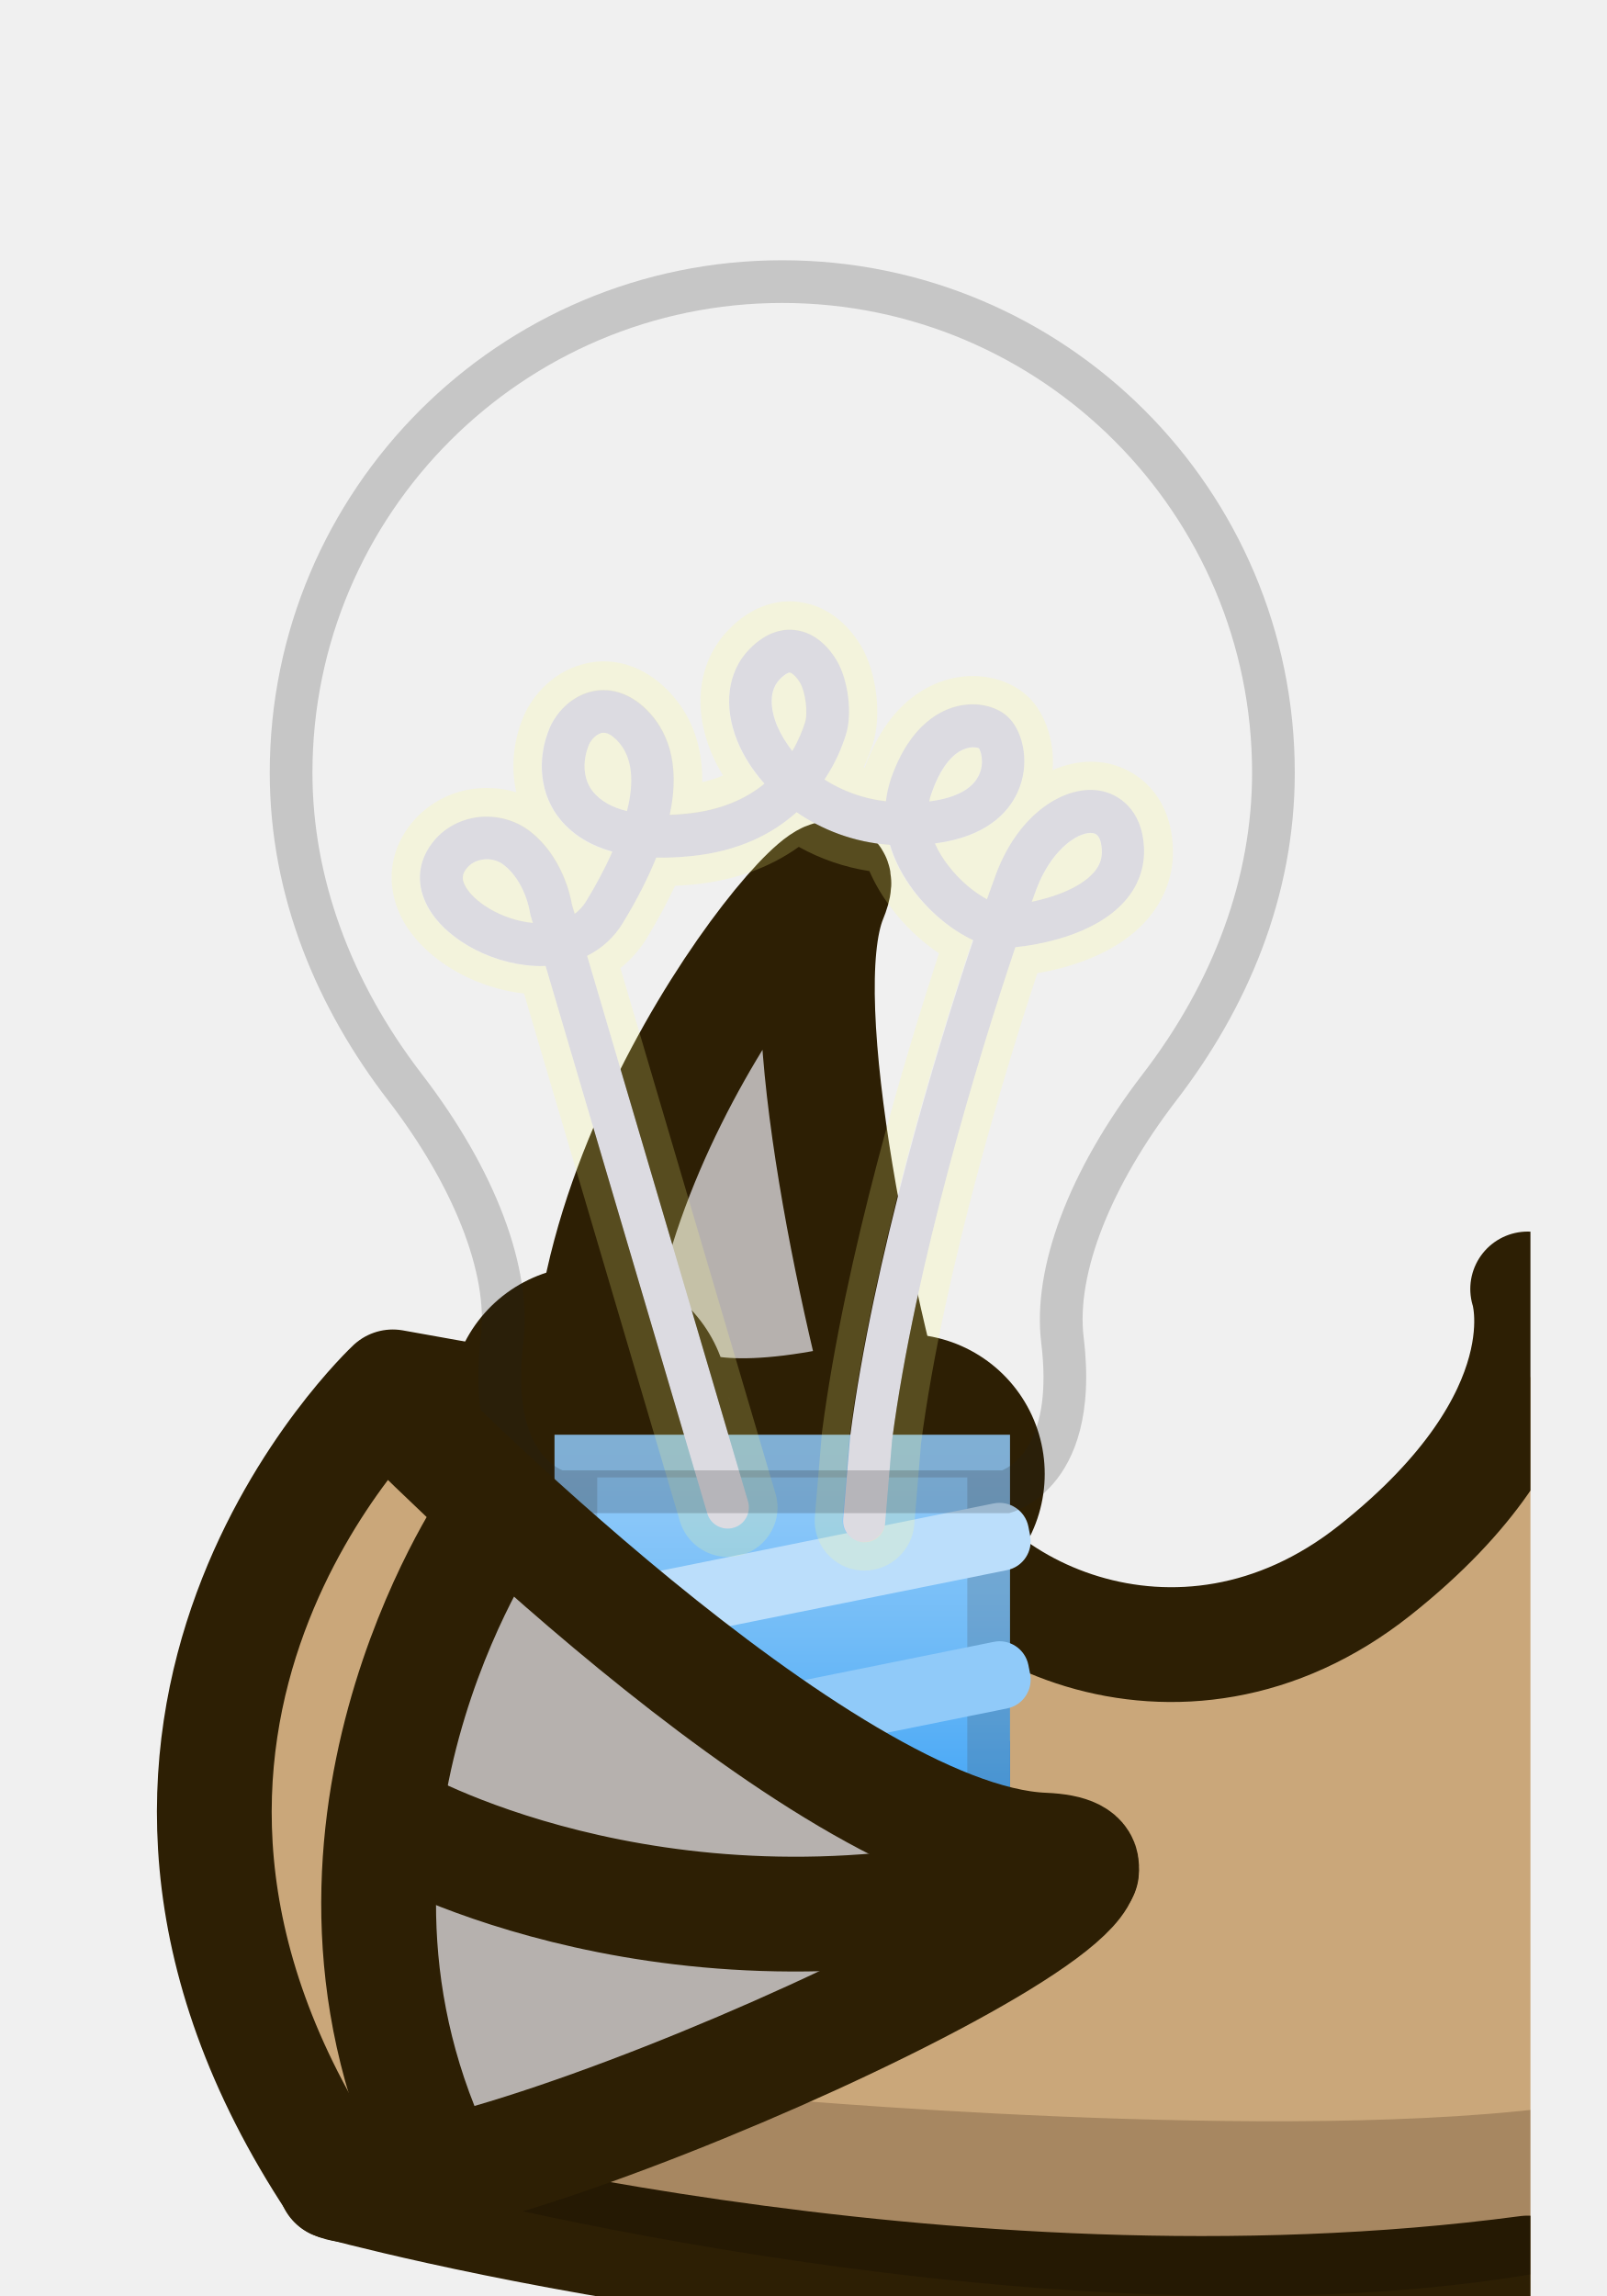
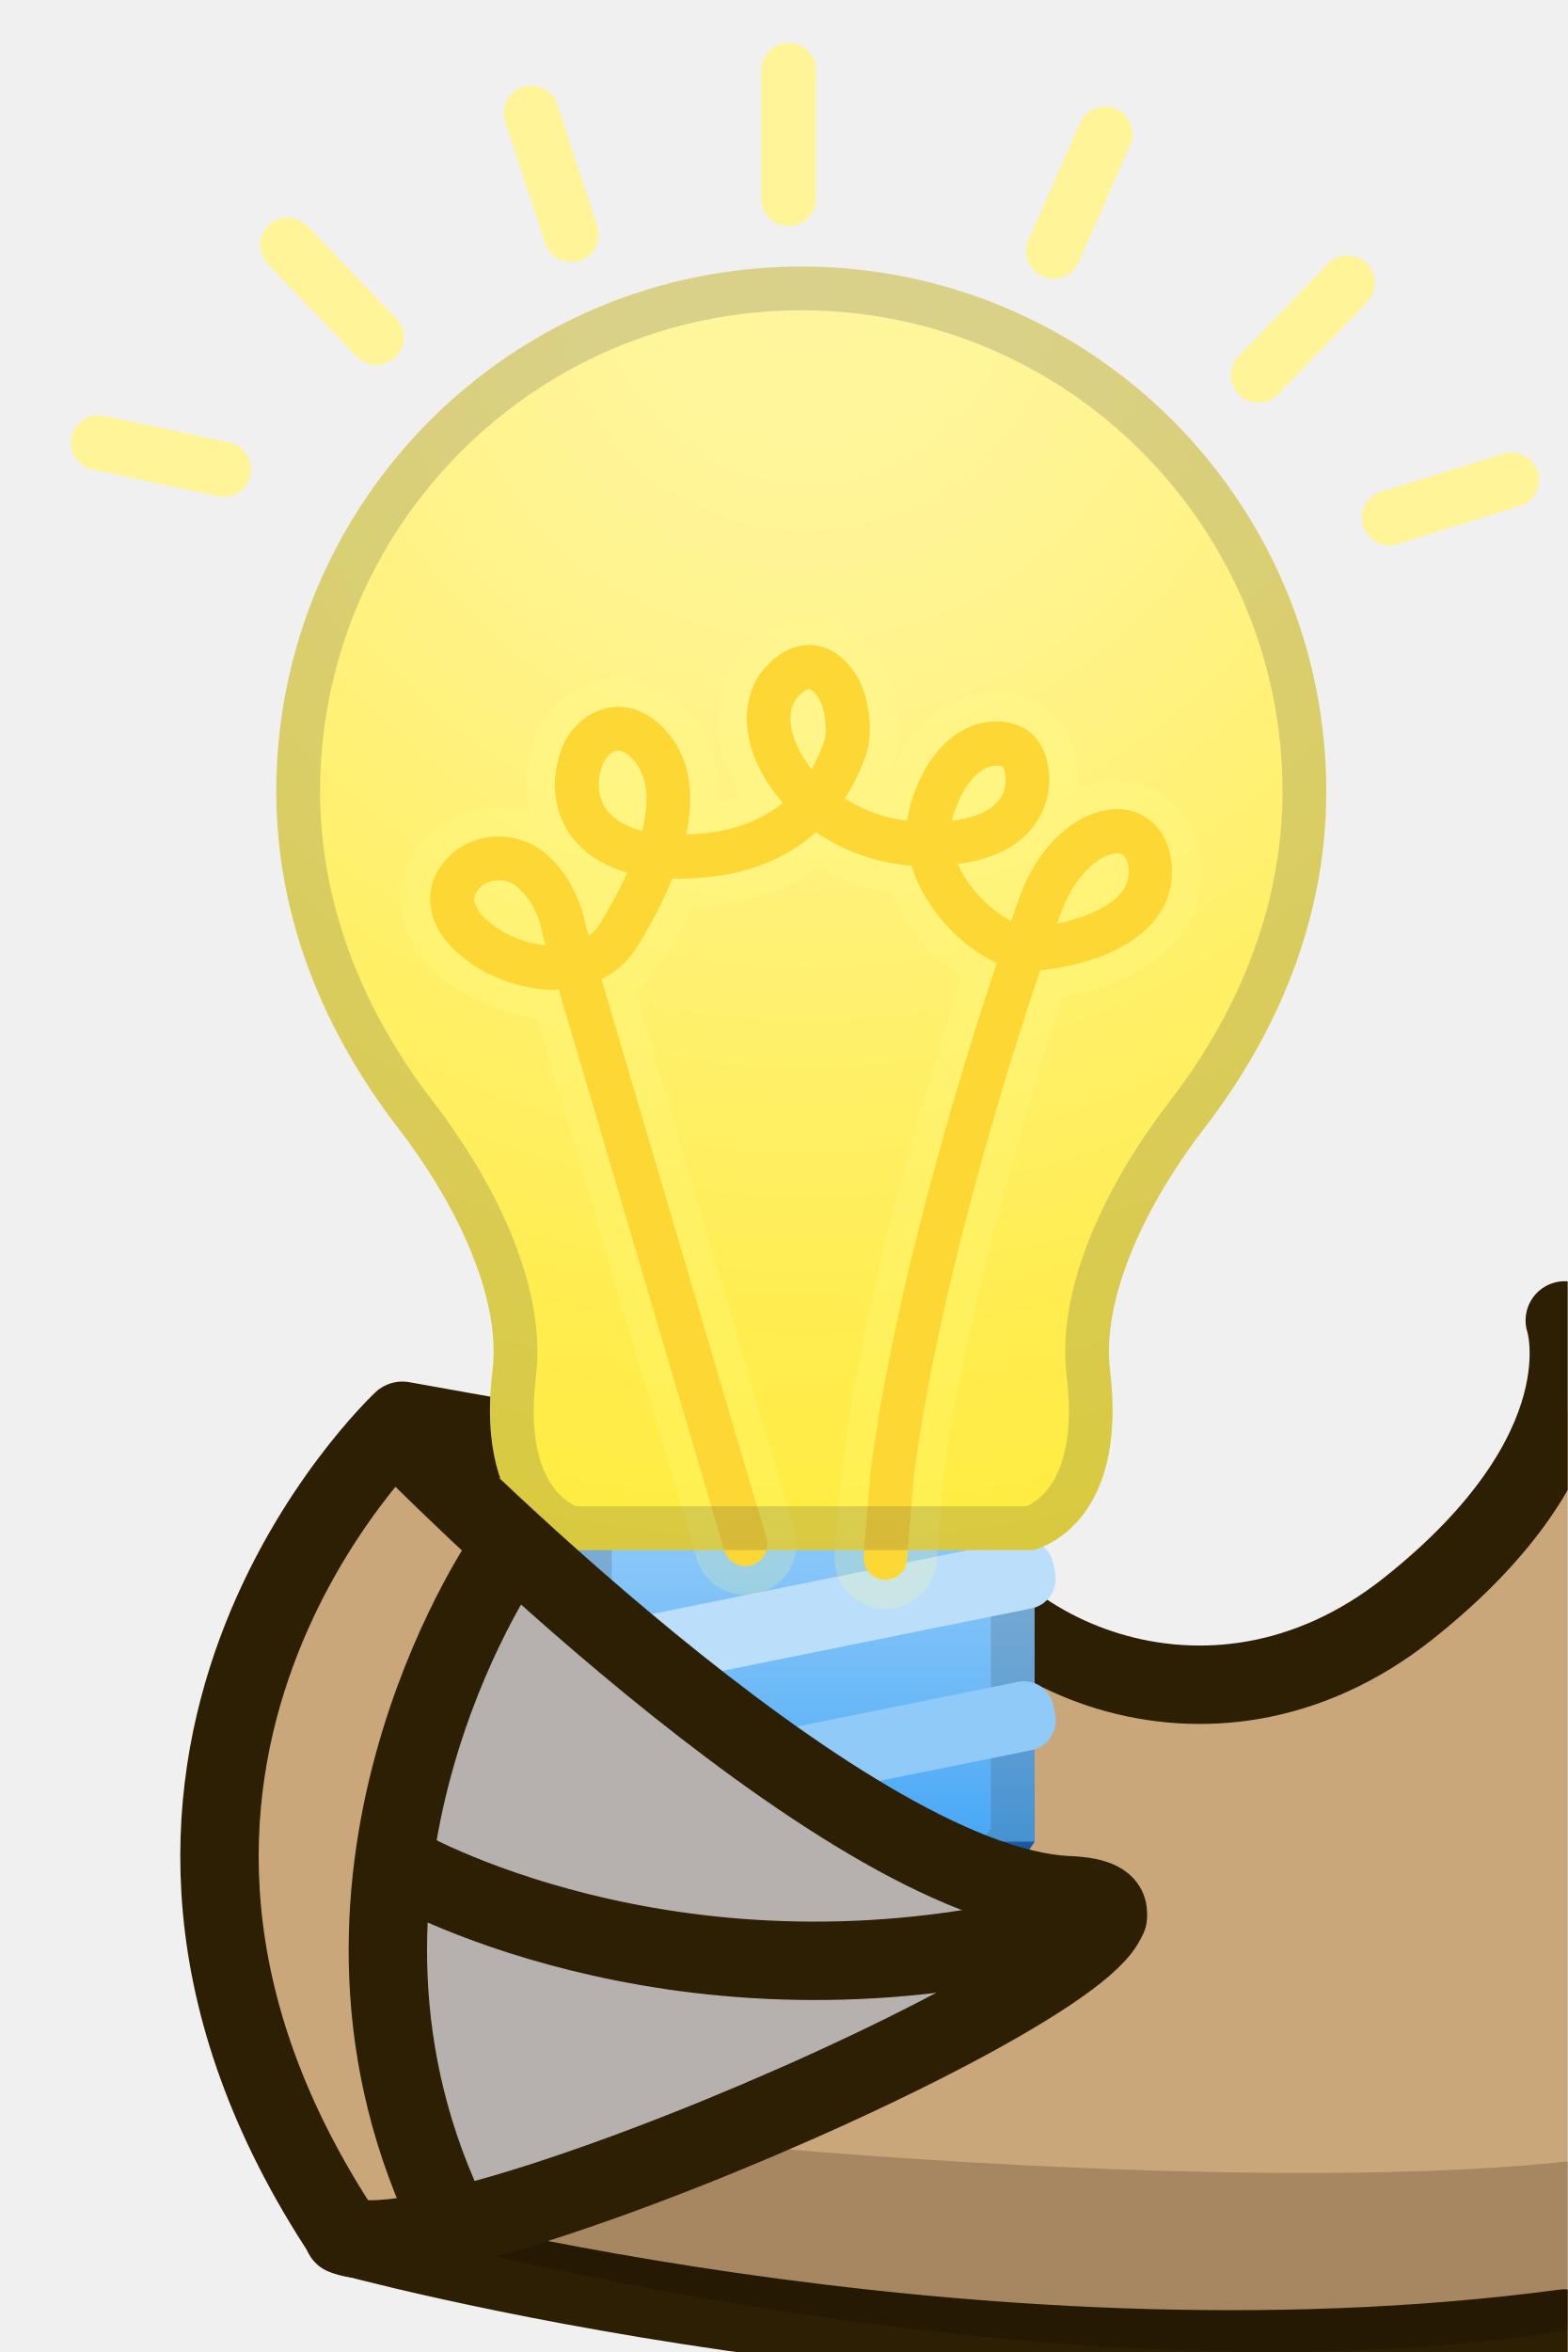
- <svg xmlns="http://www.w3.org/2000/svg" width="14" height="20" viewBox="0 0 14 20" fill="none">
-   <g clip-path="url(#clip0_96_1454)">
-     <path d="M13.38 11.067C13.38 11.067 13.779 12.245 12.181 13.509C11.195 14.289 9.114 15.369 7.823 12.648C6.421 13.494 5.137 12.389 5.137 12.389C5.137 12.389 3.788 12.245 3.437 12.245C1.265 14.129 1.757 17.422 2.92 19.007C6.631 20.212 11.697 20.515 12.181 19.933C17.364 21.249 15.131 11.589 15.131 11.589L13.38 11.067Z" fill="#CAA77A" />
-     <path d="M7.186 7.67C7.186 7.67 7.373 12.3 7.823 12.648C8.274 12.997 5.208 13.504 5.075 12.194C5.116 10.494 7.186 7.67 7.186 7.67Z" fill="#B6B1AE" />
-     <path d="M13.309 11.228C13.309 11.228 13.681 12.327 11.977 13.679C10.273 15.03 8.25 14.027 7.884 12.839C7.518 11.651 6.861 8.722 7.229 7.821C7.598 6.921 4.997 9.805 5.141 12.389L3.422 12.081C3.422 12.081 0.282 15.012 2.926 19.007C2.926 19.007 8.231 20.476 13.309 19.8" stroke="#2D1F04" stroke-linecap="round" stroke-linejoin="round" />
-     <path d="M5.135 12.245C5.135 12.245 5.135 13.548 7.883 12.839" stroke="#2D1F04" stroke-width="2.437" stroke-linecap="round" stroke-linejoin="round" />
+ <svg xmlns="http://www.w3.org/2000/svg" width="20" height="30" viewBox="0 0 20 30" fill="none">
+   <g clip-path="url(#clip0_96_1446)">
+     <path d="M20.069 16.6C20.069 16.6 20.668 18.367 18.272 20.263C16.793 21.433 13.672 23.053 11.735 18.972C9.631 20.241 7.706 18.583 7.706 18.583C7.706 18.583 5.681 18.367 5.155 18.367C1.898 21.193 2.636 26.132 4.379 28.51C9.947 30.318 17.546 30.773 18.272 29.9C26.046 31.873 22.696 17.383 22.696 17.383L20.069 16.6Z" fill="#CAA77A" />
+     <path d="M10.779 11.505C10.779 11.505 11.06 18.449 11.735 18.972C12.41 19.495 7.812 20.256 7.612 18.291C7.674 15.741 10.779 11.505 10.779 11.505Z" fill="#B6B1AE" />
+     <path d="M19.963 16.842C19.963 16.842 20.521 18.49 17.965 20.518C15.409 22.546 12.375 21.041 11.826 19.259C11.277 17.476 10.291 13.082 10.844 11.732C11.396 10.381 7.495 14.708 7.711 18.583L5.133 18.122C5.133 18.122 0.422 22.518 4.389 28.51C4.389 28.51 12.347 30.714 19.963 29.7" stroke="#2D1F04" stroke-linecap="round" stroke-linejoin="round" />
+     <path d="M7.702 18.367C7.702 18.367 7.702 20.323 11.824 19.259" stroke="#2D1F04" stroke-width="2.437" stroke-linecap="round" stroke-linejoin="round" />
    <g style="mix-blend-mode:multiply" opacity="0.23">
-       <path d="M6.58 18.267C6.58 18.267 11.241 18.695 13.706 18.332C15.125 18.123 13.396 19.399 13.458 19.791C9.227 20.54 3.6 19.037 3.6 19.037L6.58 18.267Z" fill="#3F2719" />
+       <path d="M9.87 27.4C9.87 27.4 16.861 28.042 20.559 27.498C22.687 27.185 20.093 29.098 20.186 29.686C13.841 30.81 5.4 28.556 5.4 28.556L9.87 27.4Z" fill="#3F2719" />
    </g>
-     <path d="M4.831 15.165V15.661L5.675 16.928C5.767 17.066 5.922 17.149 6.088 17.149H7.542C7.708 17.149 7.863 17.066 7.955 16.928L8.799 15.661V15.165H4.831Z" fill="url(#paint0_radial_96_1454)" />
-     <path d="M8.799 12.498H4.831V15.661H8.799V12.498Z" fill="url(#paint1_linear_96_1454)" />
+     <path d="M7.246 22.747V23.491L8.513 25.393C8.651 25.599 8.883 25.724 9.132 25.724H11.313C11.562 25.724 11.794 25.599 11.932 25.393L13.199 23.491V22.747H7.246Z" fill="url(#paint0_radial_96_1446)" />
+     <path d="M13.199 18.748H7.246V23.491H13.199V18.748Z" fill="url(#paint1_linear_96_1446)" />
    <g opacity="0.2">
-       <path d="M8.427 12.87V15.165V15.548L7.645 16.721C7.621 16.756 7.583 16.777 7.542 16.777H6.088C6.046 16.777 6.008 16.756 5.985 16.721L5.203 15.548V15.165V12.87H8.427ZM8.799 12.498H4.831V15.165V15.661L5.675 16.928C5.767 17.066 5.922 17.149 6.088 17.149H7.542C7.708 17.149 7.863 17.066 7.955 16.928L8.799 15.661V15.165V12.498Z" fill="#424242" />
+       <path d="M12.641 19.306V22.747V23.322L11.467 25.082C11.432 25.134 11.374 25.166 11.313 25.166H9.132C9.069 25.166 9.011 25.134 8.978 25.082L7.804 23.322V22.747V19.306H12.641ZM13.199 18.748H7.246V22.747V23.491L8.513 25.393C8.651 25.599 8.883 25.724 9.132 25.724H11.313C11.562 25.724 11.794 25.599 11.932 25.393L13.199 23.491V22.747V18.748Z" fill="#424242" />
    </g>
-     <path d="M8.773 13.677L4.944 14.45C4.806 14.479 4.669 14.388 4.641 14.249L4.626 14.173C4.598 14.035 4.688 13.899 4.827 13.87L8.657 13.096C8.794 13.068 8.931 13.158 8.959 13.297L8.974 13.374C9.002 13.513 8.912 13.649 8.773 13.677Z" fill="#BBDEFB" />
-     <path d="M8.773 14.882L4.944 15.656C4.806 15.684 4.669 15.594 4.641 15.455L4.626 15.378C4.598 15.241 4.688 15.104 4.827 15.075L8.657 14.302C8.794 14.273 8.931 14.364 8.959 14.503L8.974 14.579C9.002 14.718 8.912 14.855 8.773 14.882Z" fill="#90CAF9" />
-     <path d="M7.532 13.434C7.527 13.434 7.522 13.434 7.516 13.434C7.413 13.425 7.337 13.334 7.346 13.233L7.407 12.507C7.605 10.982 8.153 9.161 8.479 8.19C8.296 8.106 8.105 7.95 7.96 7.758C7.863 7.629 7.794 7.495 7.754 7.36C7.435 7.337 7.16 7.227 6.94 7.075C6.733 7.261 6.437 7.417 6.015 7.458C5.91 7.468 5.81 7.473 5.717 7.471C5.648 7.642 5.554 7.83 5.426 8.04C5.35 8.165 5.244 8.262 5.115 8.326L6.517 13.078C6.546 13.175 6.49 13.28 6.392 13.308C6.294 13.337 6.19 13.281 6.161 13.183L4.753 8.414C4.72 8.416 4.686 8.416 4.652 8.413C4.25 8.391 3.845 8.155 3.71 7.864C3.626 7.685 3.646 7.5 3.764 7.345C3.858 7.22 3.998 7.141 4.158 7.118C4.321 7.097 4.488 7.141 4.616 7.239C4.895 7.454 4.97 7.797 4.983 7.879L5.007 7.959C5.045 7.931 5.08 7.895 5.108 7.848C5.182 7.727 5.265 7.577 5.335 7.418C5.146 7.365 4.994 7.273 4.884 7.141C4.707 6.929 4.671 6.622 4.789 6.341C4.841 6.218 4.971 6.059 5.17 6.019C5.33 5.987 5.494 6.044 5.631 6.178C5.802 6.347 5.936 6.63 5.835 7.097C5.881 7.096 5.93 7.092 5.979 7.087C6.283 7.058 6.502 6.955 6.66 6.826C6.553 6.705 6.474 6.578 6.423 6.452C6.3 6.147 6.339 5.85 6.527 5.656C6.682 5.496 6.83 5.476 6.925 5.487C7.118 5.51 7.235 5.662 7.289 5.752C7.39 5.922 7.428 6.219 7.369 6.401C7.338 6.498 7.283 6.641 7.183 6.79C7.332 6.885 7.512 6.956 7.718 6.979C7.725 6.914 7.74 6.849 7.761 6.785C7.929 6.3 8.209 6.176 8.362 6.146C8.533 6.111 8.706 6.158 8.802 6.266C8.916 6.394 8.977 6.662 8.863 6.905C8.78 7.085 8.586 7.289 8.145 7.347C8.178 7.422 8.22 7.485 8.255 7.531C8.365 7.678 8.496 7.777 8.598 7.833C8.632 7.738 8.659 7.663 8.68 7.606C8.882 7.074 9.283 6.84 9.575 6.886C9.752 6.914 9.948 7.056 9.966 7.376C9.976 7.552 9.918 7.716 9.798 7.851C9.529 8.153 9.037 8.231 8.846 8.251C8.529 9.189 7.971 11.023 7.772 12.544L7.712 13.261C7.708 13.36 7.627 13.434 7.532 13.434ZM4.242 7.484C4.23 7.484 4.219 7.485 4.208 7.487C4.147 7.495 4.095 7.524 4.062 7.569C4.027 7.614 4.023 7.654 4.048 7.706C4.115 7.849 4.366 8.013 4.642 8.039L4.622 7.972C4.62 7.962 4.617 7.953 4.616 7.943C4.616 7.942 4.576 7.678 4.388 7.533C4.347 7.502 4.295 7.484 4.242 7.484ZM9.501 7.255C9.375 7.255 9.155 7.413 9.031 7.74C9.019 7.772 9.005 7.81 8.989 7.855C9.186 7.814 9.408 7.733 9.525 7.604C9.581 7.542 9.604 7.478 9.599 7.4C9.594 7.312 9.568 7.263 9.522 7.257C9.515 7.256 9.509 7.255 9.501 7.255ZM5.259 6.383C5.254 6.383 5.249 6.383 5.244 6.384C5.197 6.394 5.149 6.444 5.132 6.485C5.068 6.637 5.082 6.797 5.17 6.901C5.235 6.978 5.333 7.034 5.462 7.065C5.524 6.822 5.519 6.59 5.37 6.444C5.328 6.403 5.291 6.383 5.259 6.383ZM8.477 6.509C8.46 6.509 8.437 6.512 8.412 6.521C8.293 6.559 8.188 6.698 8.115 6.91C8.106 6.934 8.1 6.957 8.096 6.981C8.317 6.953 8.466 6.878 8.525 6.759C8.582 6.647 8.543 6.537 8.528 6.517C8.524 6.516 8.505 6.509 8.477 6.509ZM6.88 5.858C6.868 5.858 6.837 5.871 6.793 5.917C6.674 6.039 6.734 6.235 6.767 6.315C6.798 6.39 6.844 6.467 6.902 6.542C6.955 6.452 6.99 6.365 7.013 6.292C7.04 6.209 7.016 6.024 6.968 5.945C6.934 5.889 6.897 5.861 6.881 5.859C6.881 5.858 6.881 5.858 6.88 5.858Z" fill="#DCDBE1" />
+     <path d="M13.16 20.515L7.415 21.676C7.209 21.718 7.004 21.583 6.961 21.374L6.939 21.259C6.896 21.052 7.032 20.848 7.24 20.805L12.985 19.644C13.192 19.601 13.396 19.737 13.439 19.945L13.461 20.061C13.502 20.269 13.368 20.474 13.16 20.515Z" fill="#BBDEFB" />
+     <path d="M13.16 22.323L7.415 23.484C7.209 23.527 7.004 23.391 6.961 23.183L6.939 23.067C6.896 22.861 7.032 22.656 7.24 22.613L12.985 21.453C13.192 21.41 13.396 21.546 13.439 21.754L13.461 21.869C13.502 22.078 13.368 22.282 13.16 22.323Z" fill="#90CAF9" />
+     <path d="M16.92 10.097C16.92 6.399 13.921 3.4 10.223 3.4C6.524 3.4 3.525 6.399 3.525 10.097C3.525 11.727 4.152 13.181 5.073 14.38C5.92 15.481 6.387 16.638 6.284 17.477C6.037 19.503 7.261 19.771 7.261 19.771H10.223H13.184C13.184 19.771 14.408 19.503 14.161 17.477C14.059 16.638 14.525 15.481 15.372 14.38C16.293 13.181 16.92 11.727 16.92 10.097Z" fill="url(#paint2_radial_96_1446)" />
+     <path d="M11.298 20.15C11.29 20.15 11.283 20.15 11.274 20.15C11.119 20.137 11.006 20.001 11.019 19.849L11.11 18.761C11.408 16.472 12.23 13.741 12.719 12.285C12.444 12.158 12.157 11.926 11.94 11.637C11.794 11.444 11.69 11.243 11.631 11.04C11.153 11.005 10.74 10.841 10.41 10.612C10.1 10.891 9.655 11.126 9.023 11.187C8.864 11.202 8.716 11.21 8.576 11.206C8.472 11.463 8.331 11.745 8.139 12.06C8.025 12.248 7.865 12.393 7.672 12.489L9.776 19.616C9.819 19.763 9.735 19.919 9.588 19.962C9.441 20.005 9.285 19.921 9.242 19.774L7.129 12.621C7.08 12.623 7.028 12.623 6.978 12.62C6.375 12.586 5.767 12.233 5.564 11.796C5.44 11.528 5.469 11.25 5.646 11.018C5.788 10.83 5.998 10.711 6.238 10.678C6.481 10.646 6.733 10.711 6.924 10.858C7.343 11.182 7.454 11.695 7.475 11.818L7.51 11.939C7.568 11.896 7.62 11.842 7.663 11.771C7.772 11.591 7.897 11.366 8.003 11.128C7.719 11.048 7.492 10.91 7.326 10.711C7.06 10.393 7.006 9.933 7.183 9.511C7.261 9.327 7.456 9.089 7.756 9.029C7.996 8.981 8.241 9.066 8.446 9.267C8.703 9.52 8.904 9.944 8.753 10.646C8.822 10.644 8.894 10.638 8.969 10.631C9.424 10.586 9.754 10.432 9.99 10.238C9.83 10.058 9.711 9.866 9.635 9.678C9.45 9.221 9.508 8.774 9.791 8.484C10.024 8.244 10.245 8.214 10.388 8.231C10.676 8.265 10.853 8.493 10.933 8.627C11.086 8.882 11.142 9.329 11.054 9.602C11.008 9.747 10.924 9.961 10.775 10.184C10.998 10.328 11.268 10.434 11.577 10.469C11.588 10.37 11.61 10.274 11.642 10.177C11.893 9.45 12.313 9.264 12.542 9.219C12.799 9.167 13.059 9.238 13.203 9.399C13.374 9.591 13.465 9.993 13.294 10.357C13.169 10.627 12.879 10.934 12.217 11.02C12.267 11.133 12.33 11.228 12.382 11.297C12.548 11.517 12.743 11.665 12.898 11.749C12.948 11.608 12.989 11.494 13.02 11.409C13.324 10.611 13.925 10.261 14.362 10.33C14.628 10.37 14.922 10.585 14.95 11.064C14.964 11.329 14.877 11.574 14.697 11.777C14.293 12.229 13.556 12.346 13.27 12.376C12.793 13.784 11.956 16.534 11.659 18.816L11.568 19.892C11.562 20.041 11.441 20.15 11.298 20.15ZM6.362 11.226C6.346 11.226 6.329 11.228 6.312 11.23C6.221 11.243 6.143 11.286 6.093 11.353C6.041 11.422 6.035 11.481 6.072 11.559C6.173 11.773 6.548 12.019 6.963 12.058L6.933 11.957C6.93 11.943 6.926 11.93 6.924 11.915C6.924 11.913 6.865 11.517 6.582 11.299C6.52 11.252 6.442 11.226 6.362 11.226ZM14.252 10.882C14.062 10.882 13.733 11.12 13.547 11.61C13.528 11.658 13.508 11.716 13.484 11.783C13.78 11.721 14.113 11.6 14.287 11.407C14.371 11.314 14.406 11.217 14.399 11.1C14.392 10.968 14.352 10.895 14.284 10.886C14.272 10.884 14.263 10.882 14.252 10.882ZM7.888 9.574C7.88 9.574 7.873 9.574 7.865 9.576C7.795 9.591 7.724 9.665 7.698 9.727C7.601 9.956 7.624 10.196 7.756 10.352C7.852 10.467 7.999 10.551 8.193 10.598C8.286 10.233 8.278 9.885 8.055 9.665C7.992 9.604 7.936 9.574 7.888 9.574ZM12.715 9.764C12.689 9.764 12.656 9.768 12.619 9.781C12.44 9.838 12.282 10.047 12.172 10.365C12.159 10.4 12.15 10.436 12.144 10.471C12.475 10.43 12.699 10.317 12.788 10.138C12.873 9.971 12.814 9.805 12.792 9.775C12.786 9.773 12.758 9.764 12.715 9.764ZM10.319 8.787C10.303 8.787 10.256 8.806 10.189 8.875C10.01 9.059 10.102 9.353 10.15 9.472C10.197 9.585 10.265 9.701 10.353 9.812C10.433 9.678 10.485 9.548 10.52 9.438C10.559 9.314 10.524 9.037 10.451 8.918C10.401 8.834 10.345 8.791 10.321 8.789C10.321 8.787 10.321 8.787 10.319 8.787Z" fill="#FFD54F" />
+     <path d="M11.298 20.15C11.29 20.15 11.283 20.15 11.274 20.15C11.119 20.137 11.006 20.001 11.019 19.849L11.11 18.761C11.408 16.472 12.23 13.741 12.719 12.285C12.444 12.158 12.157 11.926 11.94 11.637C11.794 11.444 11.69 11.243 11.631 11.04C11.153 11.005 10.74 10.841 10.41 10.612C10.1 10.891 9.655 11.126 9.023 11.187C8.864 11.202 8.716 11.21 8.576 11.206C8.472 11.463 8.331 11.745 8.139 12.06C8.025 12.248 7.865 12.393 7.672 12.489L9.776 19.616C9.819 19.763 9.735 19.919 9.588 19.962C9.441 20.005 9.285 19.921 9.242 19.774L7.129 12.621C7.08 12.623 7.028 12.623 6.978 12.62C6.375 12.586 5.767 12.233 5.564 11.796C5.44 11.528 5.469 11.25 5.646 11.018C5.788 10.83 5.998 10.711 6.238 10.678C6.481 10.646 6.733 10.711 6.924 10.858C7.343 11.182 7.454 11.695 7.475 11.818L7.51 11.939C7.568 11.896 7.62 11.842 7.663 11.771C7.772 11.591 7.897 11.366 8.003 11.128C7.719 11.048 7.492 10.91 7.326 10.711C7.06 10.393 7.006 9.933 7.183 9.511C7.261 9.327 7.456 9.089 7.756 9.029C7.996 8.981 8.241 9.066 8.446 9.267C8.703 9.52 8.904 9.944 8.753 10.646C8.822 10.644 8.894 10.638 8.969 10.631C9.424 10.586 9.754 10.432 9.99 10.238C9.83 10.058 9.711 9.866 9.635 9.678C9.45 9.221 9.508 8.774 9.791 8.484C10.024 8.244 10.245 8.214 10.388 8.231C10.676 8.265 10.853 8.493 10.933 8.627C11.086 8.882 11.142 9.329 11.054 9.602C11.008 9.747 10.924 9.961 10.775 10.184C10.998 10.328 11.268 10.434 11.577 10.469C11.588 10.37 11.61 10.274 11.642 10.177C11.893 9.45 12.313 9.264 12.542 9.219C12.799 9.167 13.059 9.238 13.203 9.399C13.374 9.591 13.465 9.993 13.294 10.357C13.169 10.627 12.879 10.934 12.217 11.02C12.267 11.133 12.33 11.228 12.382 11.297C12.548 11.517 12.743 11.665 12.898 11.749C12.948 11.608 12.989 11.494 13.02 11.409C13.324 10.611 13.925 10.261 14.362 10.33C14.628 10.37 14.922 10.585 14.95 11.064C14.964 11.329 14.877 11.574 14.697 11.777C14.293 12.229 13.556 12.346 13.27 12.376C12.793 13.784 11.956 16.534 11.659 18.816L11.568 19.892C11.562 20.041 11.441 20.15 11.298 20.15ZM6.362 11.226C6.346 11.226 6.329 11.228 6.312 11.23C6.221 11.243 6.143 11.286 6.093 11.353C6.041 11.422 6.035 11.481 6.072 11.559C6.173 11.773 6.548 12.019 6.963 12.058L6.933 11.957C6.93 11.943 6.926 11.93 6.924 11.915C6.924 11.913 6.865 11.517 6.582 11.299C6.52 11.252 6.442 11.226 6.362 11.226ZM14.252 10.882C14.062 10.882 13.733 11.12 13.547 11.61C13.528 11.658 13.508 11.716 13.484 11.783C13.78 11.721 14.113 11.6 14.287 11.407C14.371 11.314 14.406 11.217 14.399 11.1C14.392 10.968 14.352 10.895 14.284 10.886C14.272 10.884 14.263 10.882 14.252 10.882ZM7.888 9.574C7.88 9.574 7.873 9.574 7.865 9.576C7.795 9.591 7.724 9.665 7.698 9.727C7.601 9.956 7.624 10.196 7.756 10.352C7.852 10.467 7.999 10.551 8.193 10.598C8.286 10.233 8.278 9.885 8.055 9.665C7.992 9.604 7.936 9.574 7.888 9.574ZM12.715 9.764C12.689 9.764 12.656 9.768 12.619 9.781C12.44 9.838 12.282 10.047 12.172 10.365C12.159 10.4 12.15 10.436 12.144 10.471C12.475 10.43 12.699 10.317 12.788 10.138C12.873 9.971 12.814 9.805 12.792 9.775C12.786 9.773 12.758 9.764 12.715 9.764ZM10.319 8.787C10.303 8.787 10.256 8.806 10.189 8.875C10.01 9.059 10.102 9.353 10.15 9.472C10.197 9.585 10.265 9.701 10.353 9.812C10.433 9.678 10.485 9.548 10.52 9.438C10.559 9.314 10.524 9.037 10.451 8.918C10.401 8.834 10.345 8.791 10.321 8.789C10.321 8.787 10.321 8.787 10.319 8.787Z" fill="#FDD835" />
    <g opacity="0.2">
-       <path d="M6.881 5.486C6.897 5.486 6.911 5.487 6.925 5.489C7.118 5.511 7.235 5.663 7.289 5.753C7.39 5.923 7.428 6.22 7.369 6.403C7.338 6.499 7.283 6.642 7.183 6.791C7.332 6.886 7.512 6.957 7.718 6.981C7.725 6.915 7.74 6.85 7.761 6.786C7.929 6.301 8.209 6.177 8.362 6.147C8.399 6.14 8.436 6.136 8.473 6.136C8.605 6.136 8.727 6.183 8.802 6.267C8.916 6.395 8.977 6.663 8.863 6.906C8.78 7.086 8.586 7.291 8.145 7.348C8.178 7.423 8.22 7.487 8.255 7.532C8.365 7.679 8.496 7.778 8.598 7.834C8.632 7.74 8.659 7.664 8.68 7.607C8.865 7.118 9.219 6.881 9.501 6.881C9.526 6.881 9.551 6.883 9.574 6.886C9.752 6.914 9.948 7.056 9.966 7.376C9.976 7.552 9.918 7.716 9.798 7.851C9.529 8.153 9.037 8.231 8.846 8.251C8.529 9.189 7.971 11.022 7.772 12.544L7.712 13.261C7.703 13.358 7.622 13.431 7.527 13.431C7.522 13.431 7.517 13.431 7.511 13.431C7.408 13.422 7.332 13.332 7.341 13.23L7.402 12.504C7.6 10.979 8.148 9.158 8.474 8.187C8.291 8.103 8.1 7.948 7.955 7.756C7.858 7.627 7.789 7.493 7.749 7.358C7.435 7.336 7.16 7.227 6.94 7.075C6.733 7.261 6.437 7.417 6.015 7.458C5.928 7.467 5.846 7.47 5.768 7.47C5.751 7.47 5.735 7.47 5.717 7.47C5.648 7.642 5.554 7.83 5.426 8.04C5.35 8.165 5.244 8.262 5.115 8.326L6.517 13.077C6.546 13.175 6.49 13.28 6.392 13.308C6.375 13.313 6.357 13.316 6.339 13.316C6.258 13.316 6.184 13.264 6.16 13.182L4.753 8.414C4.739 8.414 4.725 8.415 4.712 8.415C4.692 8.415 4.672 8.415 4.651 8.414C4.249 8.392 3.843 8.156 3.708 7.865C3.625 7.686 3.645 7.501 3.763 7.346C3.857 7.221 3.997 7.142 4.157 7.119C4.185 7.116 4.212 7.114 4.239 7.114C4.374 7.114 4.508 7.159 4.615 7.241C4.894 7.457 4.968 7.799 4.982 7.881L5.006 7.962C5.044 7.933 5.079 7.897 5.107 7.85C5.18 7.73 5.264 7.58 5.334 7.421C5.144 7.367 4.993 7.276 4.883 7.143C4.705 6.931 4.669 6.625 4.787 6.343C4.839 6.22 4.97 6.062 5.169 6.022C5.199 6.016 5.228 6.013 5.257 6.013C5.389 6.013 5.518 6.071 5.629 6.181C5.801 6.349 5.934 6.632 5.834 7.1C5.88 7.098 5.928 7.095 5.978 7.09C6.282 7.06 6.501 6.957 6.659 6.828C6.552 6.708 6.473 6.58 6.422 6.455C6.299 6.15 6.338 5.852 6.526 5.658C6.659 5.52 6.786 5.486 6.881 5.486ZM6.903 6.542C6.956 6.452 6.991 6.365 7.015 6.292C7.041 6.209 7.017 6.024 6.969 5.945C6.935 5.889 6.898 5.861 6.882 5.859H6.881C6.87 5.859 6.839 5.872 6.794 5.918C6.675 6.04 6.736 6.236 6.768 6.316C6.798 6.389 6.844 6.467 6.903 6.542ZM5.462 7.065C5.524 6.822 5.519 6.59 5.37 6.444C5.329 6.403 5.292 6.383 5.259 6.383C5.254 6.383 5.249 6.383 5.244 6.384C5.197 6.394 5.149 6.444 5.132 6.484C5.068 6.637 5.082 6.797 5.17 6.901C5.235 6.978 5.333 7.034 5.462 7.065ZM8.095 6.981C8.316 6.953 8.464 6.878 8.524 6.759C8.581 6.647 8.541 6.537 8.527 6.517C8.525 6.517 8.507 6.511 8.478 6.511C8.461 6.511 8.438 6.513 8.414 6.522C8.295 6.56 8.189 6.699 8.116 6.911C8.105 6.933 8.099 6.957 8.095 6.981ZM8.988 7.856C9.185 7.815 9.407 7.735 9.524 7.606C9.579 7.544 9.603 7.479 9.598 7.401C9.593 7.313 9.567 7.265 9.521 7.258C9.515 7.257 9.508 7.257 9.501 7.257C9.375 7.257 9.155 7.416 9.031 7.742C9.019 7.773 9.005 7.811 8.988 7.856ZM4.642 8.04L4.622 7.973C4.62 7.963 4.617 7.954 4.616 7.944C4.616 7.943 4.576 7.679 4.388 7.534C4.347 7.501 4.295 7.485 4.24 7.485C4.229 7.485 4.218 7.487 4.207 7.488C4.146 7.496 4.094 7.525 4.061 7.57C4.026 7.616 4.022 7.655 4.047 7.707C4.114 7.85 4.366 8.014 4.642 8.04ZM6.881 5.238C6.747 5.238 6.546 5.28 6.349 5.484C6.089 5.75 6.031 6.147 6.192 6.545C6.221 6.616 6.257 6.687 6.299 6.755C6.243 6.78 6.183 6.798 6.118 6.813C6.124 6.411 5.962 6.155 5.805 6.001C5.647 5.845 5.457 5.761 5.259 5.761C5.213 5.761 5.167 5.766 5.122 5.775C4.828 5.835 4.64 6.055 4.56 6.243C4.469 6.461 4.45 6.692 4.498 6.902C4.415 6.876 4.328 6.864 4.24 6.864C4.202 6.864 4.163 6.866 4.126 6.871C3.901 6.901 3.702 7.016 3.567 7.194C3.393 7.423 3.364 7.705 3.485 7.967C3.65 8.322 4.096 8.603 4.565 8.654L5.923 13.251C5.978 13.435 6.149 13.562 6.34 13.562C6.381 13.562 6.423 13.556 6.463 13.545C6.574 13.513 6.666 13.438 6.721 13.337C6.777 13.235 6.789 13.117 6.755 13.007L5.405 8.433C5.497 8.36 5.576 8.269 5.638 8.167C5.732 8.011 5.814 7.86 5.881 7.716C5.932 7.713 5.985 7.71 6.039 7.705C6.393 7.67 6.702 7.561 6.959 7.377C7.15 7.483 7.357 7.554 7.574 7.588C7.622 7.697 7.684 7.804 7.763 7.907C7.879 8.062 8.025 8.2 8.18 8.304C7.9 9.162 7.362 10.934 7.161 12.475L7.16 12.48V12.486L7.099 13.211C7.079 13.45 7.257 13.66 7.495 13.68C7.51 13.681 7.521 13.681 7.532 13.681C7.755 13.681 7.945 13.507 7.965 13.284L8.024 12.573C8.225 11.032 8.801 9.193 9.037 8.477C9.307 8.432 9.723 8.314 9.986 8.019C10.151 7.834 10.232 7.607 10.217 7.364C10.19 6.896 9.876 6.684 9.615 6.643C9.579 6.638 9.542 6.635 9.505 6.635C9.4 6.635 9.286 6.658 9.17 6.708C9.19 6.465 9.109 6.238 8.989 6.102C8.868 5.967 8.68 5.889 8.474 5.889C8.421 5.889 8.367 5.894 8.313 5.905C8.111 5.946 7.743 6.102 7.533 6.688C7.531 6.687 7.527 6.685 7.524 6.685C7.562 6.606 7.586 6.534 7.605 6.478C7.683 6.229 7.637 5.856 7.501 5.626C7.424 5.498 7.252 5.278 6.954 5.243C6.929 5.239 6.904 5.238 6.881 5.238Z" fill="#FFFF8D" />
+       <path d="M10.321 8.229C10.345 8.229 10.366 8.231 10.388 8.233C10.677 8.266 10.853 8.495 10.933 8.629C11.086 8.884 11.142 9.331 11.054 9.604C11.008 9.749 10.924 9.963 10.775 10.186C10.998 10.329 11.268 10.436 11.577 10.471C11.588 10.372 11.61 10.276 11.642 10.179C11.893 9.451 12.313 9.265 12.542 9.221C12.598 9.21 12.654 9.204 12.71 9.204C12.907 9.204 13.091 9.275 13.203 9.401C13.374 9.593 13.465 9.995 13.294 10.359C13.169 10.629 12.879 10.936 12.217 11.022C12.267 11.135 12.33 11.23 12.382 11.299C12.548 11.518 12.743 11.667 12.898 11.751C12.948 11.609 12.989 11.496 13.021 11.41C13.298 10.677 13.828 10.322 14.252 10.322C14.289 10.322 14.326 10.324 14.362 10.329C14.628 10.37 14.922 10.584 14.95 11.064C14.964 11.329 14.877 11.574 14.697 11.777C14.293 12.229 13.556 12.346 13.27 12.376C12.793 13.784 11.956 16.534 11.659 18.816L11.568 19.892C11.555 20.037 11.434 20.146 11.29 20.146C11.283 20.146 11.275 20.146 11.266 20.146C11.112 20.133 10.998 19.998 11.011 19.845L11.102 18.757C11.4 16.469 12.222 13.738 12.712 12.281C12.436 12.155 12.15 11.922 11.932 11.634C11.787 11.44 11.683 11.239 11.623 11.037C11.153 11.005 10.74 10.841 10.41 10.612C10.1 10.891 9.655 11.126 9.023 11.187C8.892 11.2 8.77 11.206 8.652 11.206C8.626 11.206 8.602 11.206 8.576 11.206C8.472 11.463 8.331 11.745 8.139 12.06C8.025 12.248 7.866 12.393 7.672 12.489L9.776 19.616C9.819 19.763 9.735 19.919 9.588 19.962C9.562 19.97 9.536 19.973 9.508 19.973C9.387 19.973 9.276 19.895 9.24 19.773L7.129 12.621C7.108 12.621 7.088 12.623 7.067 12.623C7.038 12.623 7.008 12.623 6.976 12.621C6.374 12.588 5.765 12.235 5.562 11.797C5.438 11.529 5.468 11.252 5.644 11.02C5.786 10.832 5.996 10.713 6.236 10.679C6.277 10.674 6.318 10.672 6.359 10.672C6.561 10.672 6.762 10.739 6.922 10.862C7.341 11.185 7.453 11.699 7.473 11.822L7.508 11.942C7.566 11.9 7.618 11.846 7.661 11.775C7.771 11.595 7.895 11.37 8.001 11.131C7.717 11.051 7.49 10.914 7.324 10.715C7.058 10.396 7.004 9.937 7.181 9.515C7.259 9.331 7.454 9.092 7.754 9.033C7.799 9.024 7.841 9.02 7.886 9.02C8.083 9.02 8.277 9.107 8.444 9.271C8.701 9.524 8.902 9.948 8.751 10.649C8.82 10.648 8.892 10.642 8.967 10.635C9.423 10.59 9.752 10.436 9.988 10.242C9.828 10.062 9.709 9.87 9.633 9.682C9.449 9.225 9.506 8.778 9.789 8.488C9.988 8.279 10.18 8.229 10.321 8.229ZM10.355 9.812C10.435 9.678 10.487 9.548 10.522 9.438C10.561 9.314 10.526 9.037 10.453 8.918C10.403 8.834 10.347 8.791 10.323 8.789H10.321C10.304 8.789 10.258 8.808 10.191 8.877C10.012 9.061 10.104 9.355 10.152 9.474C10.197 9.584 10.265 9.701 10.355 9.812ZM8.193 10.597C8.286 10.233 8.278 9.885 8.055 9.665C7.994 9.604 7.938 9.574 7.888 9.574C7.88 9.574 7.873 9.574 7.866 9.576C7.795 9.591 7.724 9.665 7.698 9.727C7.601 9.956 7.624 10.196 7.756 10.352C7.852 10.467 7.999 10.551 8.193 10.597ZM12.142 10.471C12.473 10.43 12.697 10.316 12.786 10.138C12.872 9.97 12.812 9.805 12.79 9.775C12.788 9.775 12.76 9.766 12.717 9.766C12.691 9.766 12.658 9.77 12.62 9.783C12.442 9.84 12.284 10.049 12.174 10.367C12.157 10.4 12.148 10.436 12.142 10.471ZM13.482 11.784C13.778 11.723 14.111 11.602 14.286 11.409C14.369 11.316 14.405 11.219 14.397 11.102C14.39 10.97 14.351 10.897 14.282 10.888C14.272 10.886 14.261 10.886 14.252 10.886C14.062 10.886 13.733 11.124 13.547 11.613C13.528 11.66 13.508 11.717 13.482 11.784ZM6.963 12.06L6.933 11.959C6.93 11.944 6.926 11.931 6.924 11.916C6.924 11.915 6.865 11.518 6.582 11.301C6.521 11.252 6.442 11.228 6.361 11.228C6.344 11.228 6.327 11.23 6.31 11.232C6.219 11.245 6.141 11.288 6.091 11.355C6.039 11.423 6.033 11.483 6.07 11.561C6.171 11.775 6.548 12.021 6.963 12.06ZM10.321 7.857C10.12 7.857 9.819 7.92 9.523 8.226C9.134 8.625 9.047 9.221 9.289 9.818C9.331 9.924 9.385 10.03 9.449 10.132C9.365 10.17 9.274 10.197 9.177 10.22C9.186 9.617 8.943 9.232 8.708 9.001C8.47 8.767 8.185 8.642 7.888 8.642C7.819 8.642 7.75 8.65 7.683 8.663C7.242 8.752 6.96 9.083 6.84 9.364C6.703 9.691 6.675 10.037 6.747 10.354C6.623 10.315 6.493 10.296 6.361 10.296C6.303 10.296 6.245 10.3 6.189 10.307C5.851 10.352 5.553 10.525 5.35 10.791C5.09 11.135 5.045 11.557 5.228 11.95C5.475 12.484 6.145 12.904 6.848 12.98L8.885 19.877C8.967 20.152 9.224 20.344 9.51 20.344C9.571 20.344 9.635 20.334 9.694 20.318C9.862 20.269 9.999 20.158 10.081 20.005C10.165 19.852 10.184 19.676 10.133 19.51L8.107 12.649C8.245 12.54 8.364 12.404 8.457 12.251C8.598 12.017 8.721 11.79 8.822 11.574C8.898 11.57 8.978 11.565 9.058 11.557C9.59 11.505 10.053 11.342 10.438 11.066C10.725 11.224 11.036 11.33 11.361 11.383C11.434 11.546 11.527 11.706 11.644 11.861C11.819 12.093 12.038 12.3 12.271 12.456C11.85 13.743 11.043 16.402 10.742 18.712L10.74 18.72V18.729L10.649 19.817C10.619 20.174 10.885 20.491 11.242 20.52C11.264 20.522 11.281 20.522 11.298 20.522C11.633 20.522 11.917 20.26 11.947 19.927L12.036 18.859C12.338 16.549 13.201 13.79 13.556 12.716C13.96 12.648 14.585 12.471 14.979 12.028C15.227 11.751 15.348 11.41 15.325 11.046C15.284 10.344 14.814 10.026 14.423 9.965C14.369 9.957 14.313 9.952 14.258 9.952C14.099 9.952 13.928 9.987 13.755 10.062C13.785 9.697 13.664 9.357 13.484 9.154C13.301 8.951 13.021 8.834 12.712 8.834C12.632 8.834 12.55 8.841 12.47 8.858C12.167 8.919 11.614 9.154 11.3 10.032C11.296 10.03 11.29 10.028 11.287 10.028C11.342 9.909 11.38 9.801 11.408 9.717C11.525 9.344 11.456 8.784 11.251 8.439C11.136 8.248 10.877 7.917 10.431 7.865C10.394 7.859 10.357 7.857 10.321 7.857Z" fill="#FFFF8D" />
    </g>
    <g opacity="0.2">
-       <path d="M6.815 2.639C9.072 2.639 10.908 4.474 10.908 6.731C10.908 7.638 10.578 8.547 9.953 9.359C9.313 10.192 8.992 11.044 9.071 11.696C9.175 12.543 8.842 12.76 8.73 12.808H6.815H4.9C4.789 12.76 4.455 12.544 4.559 11.696C4.638 11.044 4.317 10.192 3.677 9.359C3.052 8.547 2.722 7.638 2.722 6.731C2.722 4.474 4.558 2.639 6.815 2.639ZM6.815 2.267C4.349 2.267 2.35 4.266 2.35 6.731C2.35 7.818 2.768 8.788 3.382 9.586C3.946 10.32 4.258 11.092 4.189 11.651C4.025 13.002 4.841 13.181 4.841 13.181H6.815H8.789C8.789 13.181 9.605 13.002 9.441 11.651C9.372 11.092 9.684 10.32 10.248 9.586C10.862 8.788 11.28 7.818 11.28 6.731C11.28 4.266 9.281 2.267 6.815 2.267Z" fill="#1F1F1F" />
+       <path d="M10.223 3.958C13.608 3.958 16.362 6.711 16.362 10.097C16.362 11.457 15.867 12.821 14.929 14.039C13.969 15.287 13.487 16.565 13.607 17.544C13.763 18.814 13.262 19.14 13.095 19.213H10.223H7.35C7.183 19.14 6.682 18.816 6.839 17.544C6.958 16.565 6.476 15.287 5.516 14.039C4.578 12.821 4.083 11.457 4.083 10.097C4.083 6.711 6.837 3.958 10.223 3.958ZM10.223 3.4C6.524 3.4 3.525 6.399 3.525 10.097C3.525 11.727 4.152 13.181 5.073 14.38C5.92 15.481 6.387 16.638 6.284 17.477C6.037 19.503 7.261 19.771 7.261 19.771H10.223H13.184C13.184 19.771 14.408 19.503 14.161 17.477C14.059 16.638 14.525 15.481 15.372 14.38C16.293 13.181 16.92 11.727 16.92 10.097C16.92 6.399 13.921 3.4 10.223 3.4Z" fill="#424242" />
    </g>
-     <path d="M9.357 16.319C8.679 17.283 5.075 18.767 3.831 18.898C3.335 18.256 2.669 14.826 4.43 13.259C5.28 14.374 7.952 15.808 9.357 16.319Z" fill="#B6B1AE" />
-     <path d="M3.437 12.245C3.437 12.245 7.144 16.034 9.09 16.116C11.036 16.197 3.857 19.418 2.92 19.006" stroke="#2D1F04" stroke-linecap="round" stroke-linejoin="round" />
-     <path d="M3.418 15.87C3.703 16.034 6.171 17.283 9.422 16.3" stroke="#2D1F04" stroke-linecap="round" stroke-linejoin="round" />
-     <path d="M4.276 13.259C4.276 13.259 2.392 16.013 3.855 18.945" stroke="#2D1F04" stroke-linecap="round" stroke-linejoin="round" />
+     <path d="M14.036 24.479C13.019 25.924 7.612 28.151 5.747 28.346C5.002 27.384 4.003 22.239 6.645 19.889C7.919 21.562 11.928 23.712 14.036 24.479Z" fill="#B6B1AE" />
+     <path d="M5.155 18.367C5.155 18.367 10.716 24.051 13.634 24.174C16.553 24.296 5.786 29.128 4.379 28.51" stroke="#2D1F04" stroke-linecap="round" stroke-linejoin="round" />
+     <path d="M5.127 23.805C5.555 24.051 9.257 25.924 14.133 24.451" stroke="#2D1F04" stroke-linecap="round" stroke-linejoin="round" />
+     <path d="M6.414 19.889C6.414 19.889 3.589 24.019 5.782 28.417" stroke="#2D1F04" stroke-linecap="round" stroke-linejoin="round" />
+     <line x1="10.061" y1="0.898" x2="10.061" y2="2.532" stroke="#FFF497" stroke-width="0.7" stroke-linecap="round" />
+     <line x1="14.098" y1="1.709" x2="13.441" y2="3.205" stroke="#FFF497" stroke-width="0.7" stroke-linecap="round" />
+     <line x1="17.19" y1="3.61" x2="16.055" y2="4.786" stroke="#FFF497" stroke-width="0.7" stroke-linecap="round" />
+     <line x1="19.285" y1="6.122" x2="17.724" y2="6.605" stroke="#FFF497" stroke-width="0.7" stroke-linecap="round" />
+     <line x1="0.35" y1="-0.35" x2="1.984" y2="-0.35" transform="matrix(0.312338 0.949971 0.949971 -0.312338 7 1)" stroke="#FFF497" stroke-width="0.7" stroke-linecap="round" />
+     <line x1="3.669" y1="3.125" x2="4.801" y2="4.304" stroke="#FFF497" stroke-width="0.7" stroke-linecap="round" />
+     <line x1="1.255" y1="5.647" x2="2.854" y2="5.986" stroke="#FFF497" stroke-width="0.7" stroke-linecap="round" />
  </g>
  <defs>
-     <radialGradient id="paint0_radial_96_1454" cx="0" cy="0" r="1" gradientUnits="userSpaceOnUse" gradientTransform="translate(6.83073 15.6299) rotate(90) scale(1.66139 2.94548)">
+     <radialGradient id="paint0_radial_96_1446" cx="0" cy="0" r="1" gradientUnits="userSpaceOnUse" gradientTransform="translate(10.2461 23.4449) rotate(90) scale(2.49209 4.41822)">
      <stop stop-color="#1E88E5" />
      <stop offset="0.987" stop-color="#0D47A1" />
    </radialGradient>
-     <linearGradient id="paint1_linear_96_1454" x1="6.815" y1="12.591" x2="6.815" y2="15.829" gradientUnits="userSpaceOnUse">
+     <linearGradient id="paint1_linear_96_1446" x1="10.223" y1="18.887" x2="10.223" y2="23.744" gradientUnits="userSpaceOnUse">
      <stop stop-color="#90CAF9" />
      <stop offset="0.198" stop-color="#88C6F9" />
      <stop offset="0.508" stop-color="#72BCF7" />
      <stop offset="0.89" stop-color="#4DAAF6" />
      <stop offset="0.996" stop-color="#42A5F5" />
    </linearGradient>
-     <clipPath id="clip0_96_1454">
-       <rect width="13.333" height="20" fill="white" />
+     <radialGradient id="paint2_radial_96_1446" cx="0" cy="0" r="1" gradientUnits="userSpaceOnUse" gradientTransform="translate(10.2923 3.60919) scale(16.9529)">
+       <stop stop-color="#FFF59D" />
+       <stop offset="0.148" stop-color="#FFF599" />
+       <stop offset="0.311" stop-color="#FFF38B" />
+       <stop offset="0.477" stop-color="#FFF176" />
+       <stop offset="0.779" stop-color="#FFED51" />
+       <stop offset="0.996" stop-color="#FFEB3B" />
+     </radialGradient>
+     <clipPath id="clip0_96_1446">
+       <rect width="20" height="30" fill="white" />
    </clipPath>
  </defs>
</svg>
